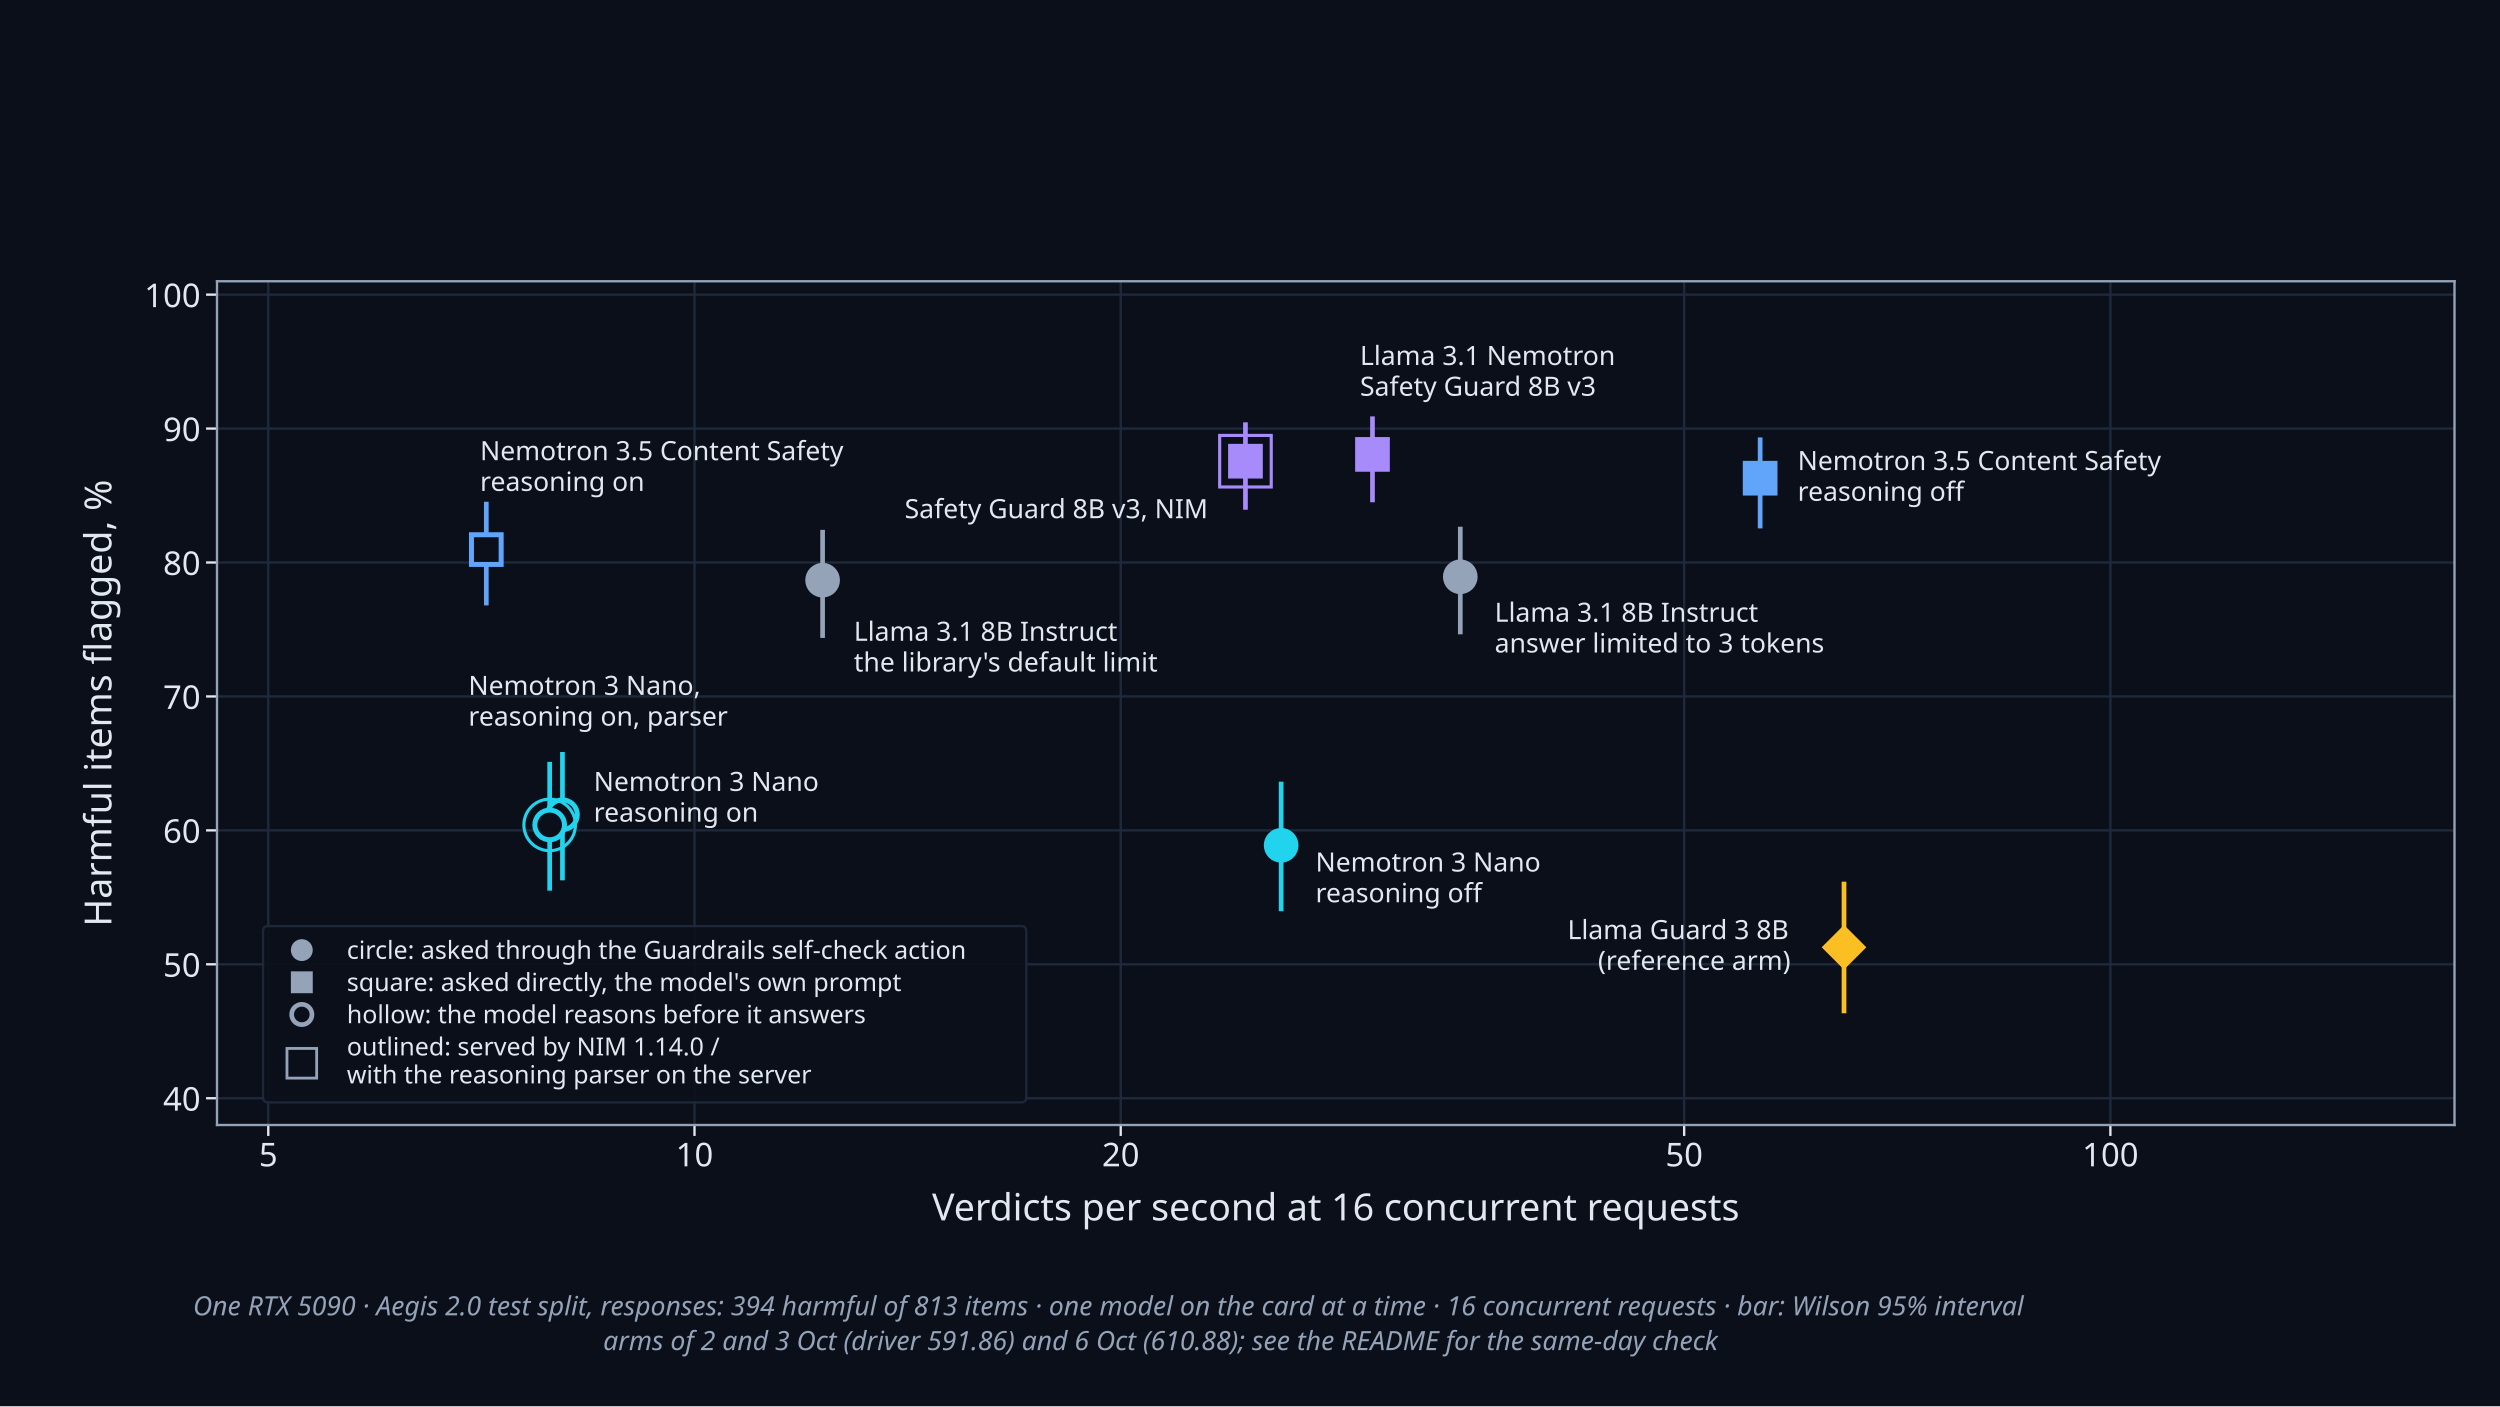
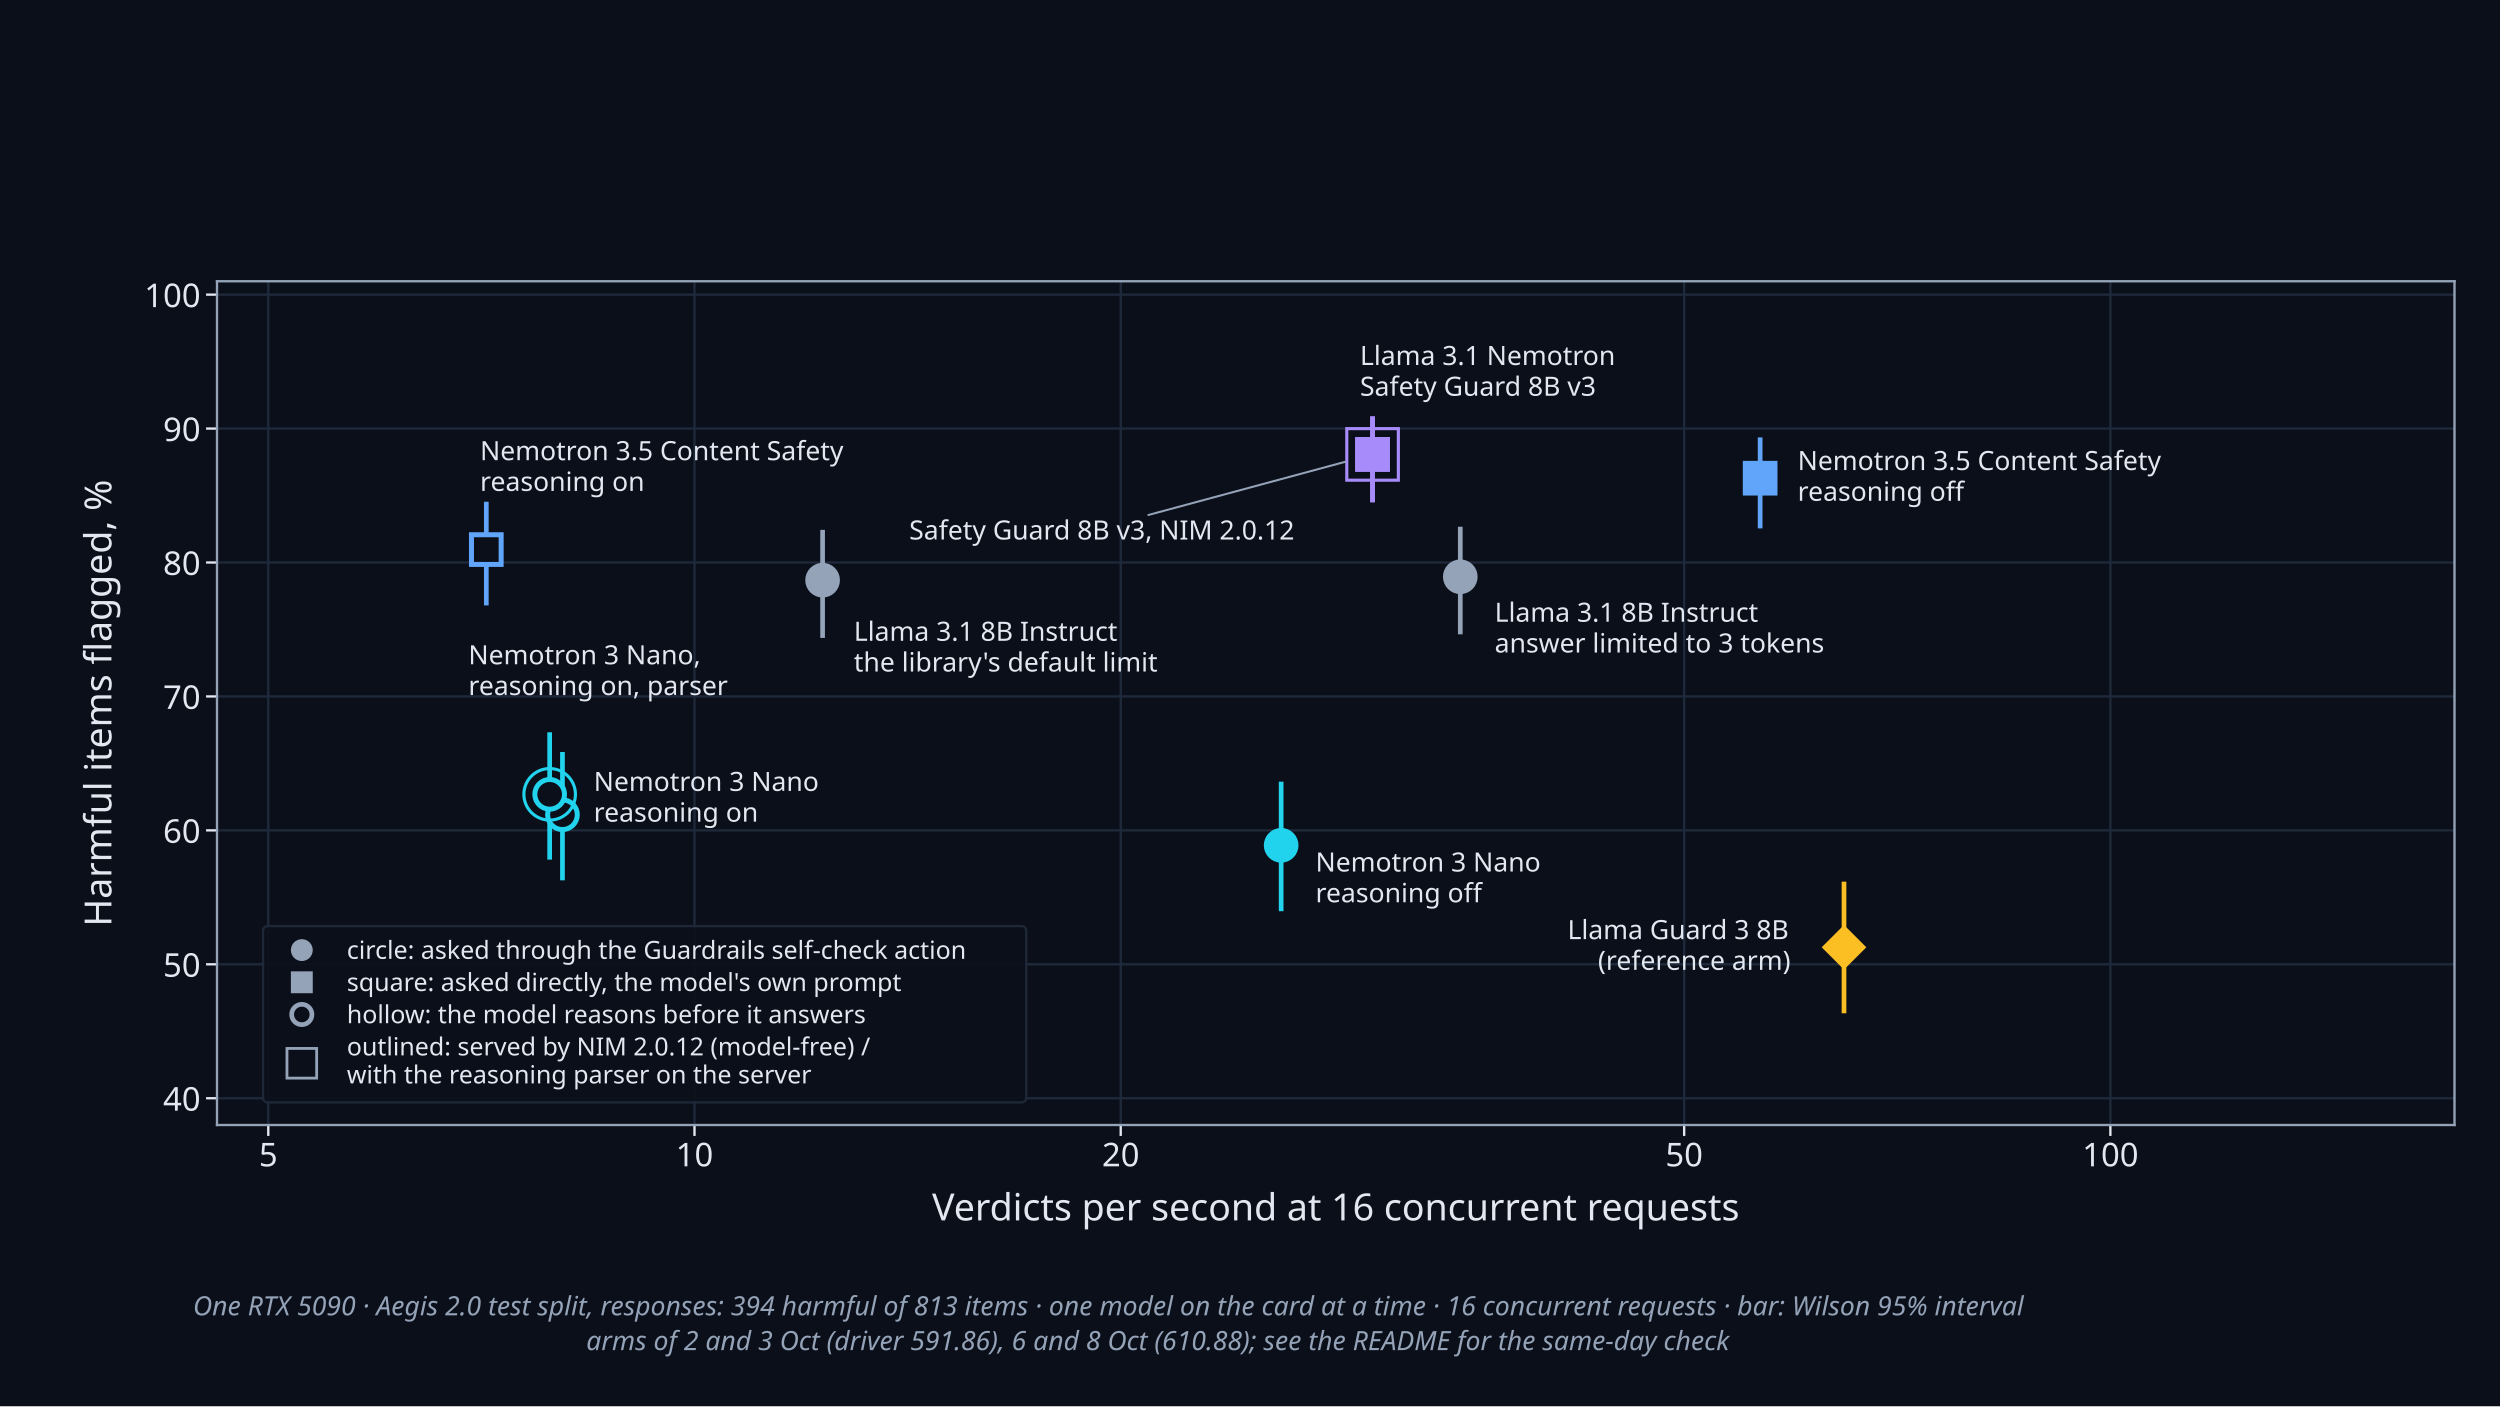
<svg xmlns="http://www.w3.org/2000/svg" xmlns:xlink="http://www.w3.org/1999/xlink" width="1600" height="900" viewBox="0 0 1600 900" version="1.1">
  <defs>
    <style type="text/css">*{stroke-linejoin: round; stroke-linecap: butt}</style>
  </defs>
  <g id="figure_1">
    <g id="patch_1">
      <path d="M 0 900  L 1600 900  L 1600 0  L 0 0  z " style="fill: #0b0f19" />
    </g>
    <g id="axes_1">
      <g id="patch_2">
        <path d="M 138.88 720  L 1570.88 720  L 1570.88 180  L 138.88 180  z " style="fill: #0b0f19" />
      </g>
      <g id="matplotlib.axis_1">
        <g id="xtick_1">
          <g id="line2d_1">
            <path d="M 171.694 720  L 171.694 180  " clip-path="url(#p97b2269379)" style="fill: none; stroke: #1e293b; stroke-width: 1.5; stroke-linecap: square" />
          </g>
          <g id="line2d_2">
            <defs>
              <path id="m43cc0d73b4" d="M 0 0  L 0 7  " style="stroke: #e2e8f0; stroke-width: 1.5" />
            </defs>
            <g>
              <use xlink:href="#m43cc0d73b4" x="171.694" y="720" style="fill: #e2e8f0; stroke: #e2e8f0; stroke-width: 1.5" />
            </g>
          </g>
          <g id="text_1">
            <text style="font-size: 21px; font-family: 'Space Grotesk', sans-serif; text-anchor: middle; fill: #e2e8f0" x="171.694" y="746.457" transform="rotate(-0 171.6943 746.4567)">5</text>
          </g>
        </g>
        <g id="xtick_2">
          <g id="line2d_3">
            <path d="M 444.478 720  L 444.478 180  " clip-path="url(#p97b2269379)" style="fill: none; stroke: #1e293b; stroke-width: 1.5; stroke-linecap: square" />
          </g>
          <g id="line2d_4">
            <g>
              <use xlink:href="#m43cc0d73b4" x="444.478" y="720" style="fill: #e2e8f0; stroke: #e2e8f0; stroke-width: 1.5" />
            </g>
          </g>
          <g id="text_2">
            <text style="font-size: 21px; font-family: 'Space Grotesk', sans-serif; text-anchor: middle; fill: #e2e8f0" x="444.478" y="746.457" transform="rotate(-0 444.4782 746.4567)">10</text>
          </g>
        </g>
        <g id="xtick_3">
          <g id="line2d_5">
            <path d="M 717.262 720  L 717.262 180  " clip-path="url(#p97b2269379)" style="fill: none; stroke: #1e293b; stroke-width: 1.5; stroke-linecap: square" />
          </g>
          <g id="line2d_6">
            <g>
              <use xlink:href="#m43cc0d73b4" x="717.262" y="720" style="fill: #e2e8f0; stroke: #e2e8f0; stroke-width: 1.5" />
            </g>
          </g>
          <g id="text_3">
            <text style="font-size: 21px; font-family: 'Space Grotesk', sans-serif; text-anchor: middle; fill: #e2e8f0" x="717.262" y="746.457" transform="rotate(-0 717.2621 746.4567)">20</text>
          </g>
        </g>
        <g id="xtick_4">
          <g id="line2d_7">
            <path d="M 1077.863 720  L 1077.863 180  " clip-path="url(#p97b2269379)" style="fill: none; stroke: #1e293b; stroke-width: 1.5; stroke-linecap: square" />
          </g>
          <g id="line2d_8">
            <g>
              <use xlink:href="#m43cc0d73b4" x="1077.863" y="720" style="fill: #e2e8f0; stroke: #e2e8f0; stroke-width: 1.5" />
            </g>
          </g>
          <g id="text_4">
            <text style="font-size: 21px; font-family: 'Space Grotesk', sans-serif; text-anchor: middle; fill: #e2e8f0" x="1077.863" y="746.457" transform="rotate(-0 1077.863 746.4567)">50</text>
          </g>
        </g>
        <g id="xtick_5">
          <g id="line2d_9">
            <path d="M 1350.647 720  L 1350.647 180  " clip-path="url(#p97b2269379)" style="fill: none; stroke: #1e293b; stroke-width: 1.5; stroke-linecap: square" />
          </g>
          <g id="line2d_10">
            <g>
              <use xlink:href="#m43cc0d73b4" x="1350.647" y="720" style="fill: #e2e8f0; stroke: #e2e8f0; stroke-width: 1.5" />
            </g>
          </g>
          <g id="text_5">
            <text style="font-size: 21px; font-family: 'Space Grotesk', sans-serif; text-anchor: middle; fill: #e2e8f0" x="1350.647" y="746.457" transform="rotate(-0 1350.647 746.4567)">100</text>
          </g>
        </g>
        <g id="text_6">
          <text style="font-size: 24px; font-family: 'Space Grotesk', sans-serif; text-anchor: middle; fill: #e2e8f0" x="854.88" y="781.06" transform="rotate(-0 854.88 781.0603)">Verdicts per second at 16 concurrent requests</text>
        </g>
      </g>
      <g id="matplotlib.axis_2">
        <g id="ytick_1">
          <g id="line2d_11">
            <path d="M 138.88 702.857  L 1570.88 702.857  " clip-path="url(#p97b2269379)" style="fill: none; stroke: #1e293b; stroke-width: 1.5; stroke-linecap: square" />
          </g>
          <g id="line2d_12">
            <defs>
              <path id="mf7e3c750fd" d="M 0 0  L -7 0  " style="stroke: #e2e8f0; stroke-width: 1.5" />
            </defs>
            <g>
              <use xlink:href="#mf7e3c750fd" x="138.88" y="702.857" style="fill: #e2e8f0; stroke: #e2e8f0; stroke-width: 1.5" />
            </g>
          </g>
          <g id="text_7">
            <text style="font-size: 21px; font-family: 'Space Grotesk', sans-serif; text-anchor: end; fill: #e2e8f0" x="128.38" y="710.836" transform="rotate(-0 128.38 710.8355)">40</text>
          </g>
        </g>
        <g id="ytick_2">
          <g id="line2d_13">
            <path d="M 138.88 617.143  L 1570.88 617.143  " clip-path="url(#p97b2269379)" style="fill: none; stroke: #1e293b; stroke-width: 1.5; stroke-linecap: square" />
          </g>
          <g id="line2d_14">
            <g>
              <use xlink:href="#mf7e3c750fd" x="138.88" y="617.143" style="fill: #e2e8f0; stroke: #e2e8f0; stroke-width: 1.5" />
            </g>
          </g>
          <g id="text_8">
            <text style="font-size: 21px; font-family: 'Space Grotesk', sans-serif; text-anchor: end; fill: #e2e8f0" x="128.38" y="625.121" transform="rotate(-0 128.38 625.1212)">50</text>
          </g>
        </g>
        <g id="ytick_3">
          <g id="line2d_15">
            <path d="M 138.88 531.429  L 1570.88 531.429  " clip-path="url(#p97b2269379)" style="fill: none; stroke: #1e293b; stroke-width: 1.5; stroke-linecap: square" />
          </g>
          <g id="line2d_16">
            <g>
              <use xlink:href="#mf7e3c750fd" x="138.88" y="531.429" style="fill: #e2e8f0; stroke: #e2e8f0; stroke-width: 1.5" />
            </g>
          </g>
          <g id="text_9">
            <text style="font-size: 21px; font-family: 'Space Grotesk', sans-serif; text-anchor: end; fill: #e2e8f0" x="128.38" y="539.407" transform="rotate(-0 128.38 539.4069)">60</text>
          </g>
        </g>
        <g id="ytick_4">
          <g id="line2d_17">
            <path d="M 138.88 445.714  L 1570.88 445.714  " clip-path="url(#p97b2269379)" style="fill: none; stroke: #1e293b; stroke-width: 1.5; stroke-linecap: square" />
          </g>
          <g id="line2d_18">
            <g>
              <use xlink:href="#mf7e3c750fd" x="138.88" y="445.714" style="fill: #e2e8f0; stroke: #e2e8f0; stroke-width: 1.5" />
            </g>
          </g>
          <g id="text_10">
            <text style="font-size: 21px; font-family: 'Space Grotesk', sans-serif; text-anchor: end; fill: #e2e8f0" x="128.38" y="453.693" transform="rotate(-0 128.38 453.6926)">70</text>
          </g>
        </g>
        <g id="ytick_5">
          <g id="line2d_19">
            <path d="M 138.88 360  L 1570.88 360  " clip-path="url(#p97b2269379)" style="fill: none; stroke: #1e293b; stroke-width: 1.5; stroke-linecap: square" />
          </g>
          <g id="line2d_20">
            <g>
              <use xlink:href="#mf7e3c750fd" x="138.88" y="360" style="fill: #e2e8f0; stroke: #e2e8f0; stroke-width: 1.5" />
            </g>
          </g>
          <g id="text_11">
            <text style="font-size: 21px; font-family: 'Space Grotesk', sans-serif; text-anchor: end; fill: #e2e8f0" x="128.38" y="367.978" transform="rotate(-0 128.38 367.9784)">80</text>
          </g>
        </g>
        <g id="ytick_6">
          <g id="line2d_21">
            <path d="M 138.88 274.286  L 1570.88 274.286  " clip-path="url(#p97b2269379)" style="fill: none; stroke: #1e293b; stroke-width: 1.5; stroke-linecap: square" />
          </g>
          <g id="line2d_22">
            <g>
              <use xlink:href="#mf7e3c750fd" x="138.88" y="274.286" style="fill: #e2e8f0; stroke: #e2e8f0; stroke-width: 1.5" />
            </g>
          </g>
          <g id="text_12">
            <text style="font-size: 21px; font-family: 'Space Grotesk', sans-serif; text-anchor: end; fill: #e2e8f0" x="128.38" y="282.264" transform="rotate(-0 128.38 282.2641)">90</text>
          </g>
        </g>
        <g id="ytick_7">
          <g id="line2d_23">
            <path d="M 138.88 188.571  L 1570.88 188.571  " clip-path="url(#p97b2269379)" style="fill: none; stroke: #1e293b; stroke-width: 1.5; stroke-linecap: square" />
          </g>
          <g id="line2d_24">
            <g>
              <use xlink:href="#mf7e3c750fd" x="138.88" y="188.571" style="fill: #e2e8f0; stroke: #e2e8f0; stroke-width: 1.5" />
            </g>
          </g>
          <g id="text_13">
            <text style="font-size: 21px; font-family: 'Space Grotesk', sans-serif; text-anchor: end; fill: #e2e8f0" x="128.38" y="196.55" transform="rotate(-0 128.38 196.5498)">100</text>
          </g>
        </g>
        <g id="text_14">
          <text style="font-size: 24px; font-family: 'Space Grotesk', sans-serif; text-anchor: middle; fill: #e2e8f0" x="71.305" y="450" transform="rotate(-90 71.305 450)">Harmful items flagged, %</text>
        </g>
      </g>
      <g id="line2d_25">
        <path d="M 934.585 405.961  L 934.585 337.103  " clip-path="url(#p97b2269379)" style="fill: none; stroke: #94a3b8; stroke-width: 3" />
      </g>
      <g id="line2d_26">
        <path d="M 526.463 408.264  L 526.463 339.109  " clip-path="url(#p97b2269379)" style="fill: none; stroke: #94a3b8; stroke-width: 3" />
      </g>
      <g id="line2d_27">
        <path d="M 359.975 563.405  L 359.975 481.286  " clip-path="url(#p97b2269379)" style="fill: none; stroke: #22d3ee; stroke-width: 3" />
      </g>
      <g id="line2d_28">
        <path d="M 819.938 583.185  L 819.938 500.286  " clip-path="url(#p97b2269379)" style="fill: none; stroke: #22d3ee; stroke-width: 3" />
      </g>
      <g id="line2d_29">
        <path d="M 1126.491 338.173  L 1126.491 279.931  " clip-path="url(#p97b2269379)" style="fill: none; stroke: #60a5fa; stroke-width: 3" />
      </g>
      <g id="line2d_30">
        <path d="M 311.236 387.461  L 311.236 321.131  " clip-path="url(#p97b2269379)" style="fill: none; stroke: #60a5fa; stroke-width: 3" />
      </g>
      <g id="line2d_31">
        <path d="M 878.387 321.452  L 878.387 266.489  " clip-path="url(#p97b2269379)" style="fill: none; stroke: #a78bfa; stroke-width: 3" />
      </g>
      <g id="line2d_32">
        <path d="M 1180.162 648.47  L 1180.162 564.271  " clip-path="url(#p97b2269379)" style="fill: none; stroke: #fbbf24; stroke-width: 3" />
      </g>
      <g id="line2d_33">
-         <path d="M 797.089 326.247  L 797.089 270.312  " clip-path="url(#p97b2269379)" style="fill: none; stroke: #a78bfa; stroke-width: 3" />
+         <path d="M 351.785 550.166  L 351.785 468.671  " clip-path="url(#p97b2269379)" style="fill: none; stroke: #22d3ee; stroke-width: 3" />
      </g>
      <g id="line2d_34">
-         <path d="M 351.785 570.009  L 351.785 487.609  " clip-path="url(#p97b2269379)" style="fill: none; stroke: #22d3ee; stroke-width: 3" />
+         <path d="M 878.446 321.452  L 878.446 266.489  " clip-path="url(#p97b2269379)" style="fill: none; stroke: #a78bfa; stroke-width: 3" />
      </g>
      <g id="patch_3">
        <path d="M 138.88 720  L 138.88 180  " style="fill: none; stroke: #94a3b8; stroke-width: 1.5; stroke-linejoin: miter; stroke-linecap: square" />
      </g>
      <g id="patch_4">
        <path d="M 1570.88 720  L 1570.88 180  " style="fill: none; stroke: #94a3b8; stroke-width: 1.5; stroke-linejoin: miter; stroke-linecap: square" />
      </g>
      <g id="patch_5">
        <path d="M 138.88 720  L 1570.88 720  " style="fill: none; stroke: #94a3b8; stroke-width: 1.5; stroke-linejoin: miter; stroke-linecap: square" />
      </g>
      <g id="patch_6">
        <path d="M 138.88 180  L 1570.88 180  " style="fill: none; stroke: #94a3b8; stroke-width: 1.5; stroke-linejoin: miter; stroke-linecap: square" />
      </g>
      <g id="line2d_35">
        <defs>
          <path id="m9d87c7599b" d="M 0 9.5  C 2.519 9.5 4.936 8.499 6.718 6.718  C 8.499 4.936 9.5 2.519 9.5 0  C 9.5 -2.519 8.499 -4.936 6.718 -6.718  C 4.936 -8.499 2.519 -9.5 0 -9.5  C -2.519 -9.5 -4.936 -8.499 -6.718 -6.718  C -8.499 -4.936 -9.5 -2.519 -9.5 0  C -9.5 2.519 -8.499 4.936 -6.718 6.718  C -4.936 8.499 -2.519 9.5 0 9.5  z " style="stroke: #94a3b8; stroke-width: 3.2" />
        </defs>
        <g clip-path="url(#p97b2269379)">
          <use xlink:href="#m9d87c7599b" x="934.585" y="369.137" style="fill: #94a3b8; stroke: #94a3b8; stroke-width: 3.2" />
        </g>
      </g>
      <g id="text_15">
        <text style="font-size: 17px; font-family: 'Space Grotesk', sans-serif; fill: #e2e8f0" transform="translate(956.5849 397.9194)">Llama 3.1 8B Instruct</text>
        <text style="font-size: 17px; font-family: 'Space Grotesk', sans-serif; fill: #e2e8f0" transform="translate(956.5849 417.6016)">answer limited to 3 tokens</text>
      </g>
      <g id="line2d_36">
        <g clip-path="url(#p97b2269379)">
          <use xlink:href="#m9d87c7599b" x="526.463" y="371.313" style="fill: #94a3b8; stroke: #94a3b8; stroke-width: 3.2" />
        </g>
      </g>
      <g id="text_16">
        <text style="font-size: 17px; font-family: 'Space Grotesk', sans-serif; fill: #e2e8f0" transform="translate(546.4631 410.0949)">Llama 3.1 8B Instruct</text>
        <text style="font-size: 17px; font-family: 'Space Grotesk', sans-serif; fill: #e2e8f0" transform="translate(546.4631 429.7771)">the library's default limit</text>
      </g>
      <g id="line2d_37">
        <defs>
          <path id="mc0431d67ab" d="M 0 9.5  C 2.519 9.5 4.936 8.499 6.718 6.718  C 8.499 4.936 9.5 2.519 9.5 0  C 9.5 -2.519 8.499 -4.936 6.718 -6.718  C 4.936 -8.499 2.519 -9.5 0 -9.5  C -2.519 -9.5 -4.936 -8.499 -6.718 -6.718  C -8.499 -4.936 -9.5 -2.519 -9.5 0  C -9.5 2.519 -8.499 4.936 -6.718 6.718  C -4.936 8.499 -2.519 9.5 0 9.5  z " style="stroke: #22d3ee; stroke-width: 3.2" />
        </defs>
        <g clip-path="url(#p97b2269379)">
          <use xlink:href="#mc0431d67ab" x="359.975" y="521.421" style="fill: #0b0f19; stroke: #22d3ee; stroke-width: 3.2" />
        </g>
      </g>
      <g id="text_17">
        <text style="font-size: 17px; font-family: 'Space Grotesk', sans-serif; fill: #e2e8f0" transform="translate(379.9747 506.2037)">Nemotron 3 Nano</text>
        <text style="font-size: 17px; font-family: 'Space Grotesk', sans-serif; fill: #e2e8f0" transform="translate(379.9747 525.8859)">reasoning on</text>
      </g>
      <g id="line2d_38">
        <defs>
          <path id="mebccdd58ef" d="M 0 9.5  C 2.519 9.5 4.936 8.499 6.718 6.718  C 8.499 4.936 9.5 2.519 9.5 0  C 9.5 -2.519 8.499 -4.936 6.718 -6.718  C 4.936 -8.499 2.519 -9.5 0 -9.5  C -2.519 -9.5 -4.936 -8.499 -6.718 -6.718  C -8.499 -4.936 -9.5 -2.519 -9.5 0  C -9.5 2.519 -8.499 4.936 -6.718 6.718  C -4.936 8.499 -2.519 9.5 0 9.5  z " style="stroke: #22d3ee; stroke-width: 3.2" />
        </defs>
        <g clip-path="url(#p97b2269379)">
          <use xlink:href="#mebccdd58ef" x="819.938" y="541.001" style="fill: #22d3ee; stroke: #22d3ee; stroke-width: 3.2" />
        </g>
      </g>
      <g id="text_18">
        <text style="font-size: 17px; font-family: 'Space Grotesk', sans-serif; fill: #e2e8f0" transform="translate(841.9383 557.7831)">Nemotron 3 Nano</text>
        <text style="font-size: 17px; font-family: 'Space Grotesk', sans-serif; fill: #e2e8f0" transform="translate(841.9383 577.4653)">reasoning off</text>
      </g>
      <g id="line2d_39">
        <defs>
          <path id="m518bb4d408" d="M -9.5 9.5  L 9.5 9.5  L 9.5 -9.5  L -9.5 -9.5  z " style="stroke: #60a5fa; stroke-width: 3.2; stroke-linejoin: miter" />
        </defs>
        <g clip-path="url(#p97b2269379)">
          <use xlink:href="#m518bb4d408" x="1126.491" y="306.048" style="fill: #60a5fa; stroke: #60a5fa; stroke-width: 3.2; stroke-linejoin: miter" />
        </g>
      </g>
      <g id="text_19">
        <text style="font-size: 17px; font-family: 'Space Grotesk', sans-serif; fill: #e2e8f0" transform="translate(1150.491 300.8302)">Nemotron 3.5 Content Safety</text>
        <text style="font-size: 17px; font-family: 'Space Grotesk', sans-serif; fill: #e2e8f0" transform="translate(1150.491 320.5124)">reasoning off</text>
      </g>
      <g id="line2d_40">
        <defs>
          <path id="m0709bcf108" d="M -9.5 9.5  L 9.5 9.5  L 9.5 -9.5  L -9.5 -9.5  z " style="stroke: #60a5fa; stroke-width: 3.2; stroke-linejoin: miter" />
        </defs>
        <g clip-path="url(#p97b2269379)">
          <use xlink:href="#m0709bcf108" x="311.236" y="351.733" style="fill: #0b0f19; stroke: #60a5fa; stroke-width: 3.2; stroke-linejoin: miter" />
        </g>
      </g>
      <g id="text_20">
        <text style="font-size: 17px; font-family: 'Space Grotesk', sans-serif; fill: #e2e8f0" transform="translate(307.2361 294.5155)">Nemotron 3.5 Content Safety</text>
        <text style="font-size: 17px; font-family: 'Space Grotesk', sans-serif; fill: #e2e8f0" transform="translate(307.2361 314.1977)">reasoning on</text>
      </g>
      <g id="line2d_41">
        <defs>
          <path id="m5f382185e4" d="M -9.5 9.5  L 9.5 9.5  L 9.5 -9.5  L -9.5 -9.5  z " style="stroke: #a78bfa; stroke-width: 3.2; stroke-linejoin: miter" />
        </defs>
        <g clip-path="url(#p97b2269379)">
          <use xlink:href="#m5f382185e4" x="878.387" y="290.819" style="fill: #a78bfa; stroke: #a78bfa; stroke-width: 3.2; stroke-linejoin: miter" />
        </g>
      </g>
      <g id="text_21">
        <text style="font-size: 17px; font-family: 'Space Grotesk', sans-serif; fill: #e2e8f0" transform="translate(870.3873 233.6018)">Llama 3.1 Nemotron</text>
        <text style="font-size: 17px; font-family: 'Space Grotesk', sans-serif; fill: #e2e8f0" transform="translate(870.3873 253.284)">Safety Guard 8B v3</text>
      </g>
      <g id="line2d_42">
        <defs>
          <path id="m1caae29701" d="M 0 12.021  L 12.021 0  L 0 -12.021  L -12.021 0  z " style="stroke: #fbbf24; stroke-width: 3.2; stroke-linejoin: miter" />
        </defs>
        <g clip-path="url(#p97b2269379)">
          <use xlink:href="#m1caae29701" x="1180.162" y="606.265" style="fill: #fbbf24; stroke: #fbbf24; stroke-width: 3.2; stroke-linejoin: miter" />
        </g>
      </g>
      <g id="text_22">
        <text style="font-size: 17px; font-family: 'Space Grotesk', sans-serif; fill: #e2e8f0" transform="translate(1003.221 601.0478)">Llama Guard 3 8B</text>
        <text style="font-size: 17px; font-family: 'Space Grotesk', sans-serif; fill: #e2e8f0" transform="translate(1022.667 620.7299)">(reference arm)</text>
      </g>
      <g id="line2d_43">
        <g clip-path="url(#p97b2269379)">
-           <use xlink:href="#m5f382185e4" x="797.089" y="295.17" style="fill: #a78bfa; stroke: #a78bfa; stroke-width: 3.2; stroke-linejoin: miter" />
+           <use xlink:href="#mc0431d67ab" x="351.785" y="508.368" style="fill: #0b0f19; stroke: #22d3ee; stroke-width: 3.2" />
        </g>
      </g>
      <g id="line2d_44">
        <defs>
+           <path id="m205d1415a5" d="M 0 16.5  C 4.376 16.5 8.573 14.761 11.667 11.667  C 14.761 8.573 16.5 4.376 16.5 0  C 16.5 -4.376 14.761 -8.573 11.667 -11.667  C 8.573 -14.761 4.376 -16.5 0 -16.5  C -4.376 -16.5 -8.573 -14.761 -11.667 -11.667  C -14.761 -8.573 -16.5 -4.376 -16.5 0  C -16.5 4.376 -14.761 8.573 -11.667 11.667  C -8.573 14.761 -4.376 16.5 0 16.5  z " style="stroke: #22d3ee; stroke-width: 2" />
+         </defs>
+         <g clip-path="url(#p97b2269379)">
+           <use xlink:href="#m205d1415a5" x="351.785" y="508.368" style="fill-opacity: 0; stroke: #22d3ee; stroke-width: 2" />
+         </g>
+       </g>
+       <g id="text_23">
+         <text style="font-size: 17px; font-family: 'Space Grotesk', sans-serif; fill: #e2e8f0" transform="translate(299.7853 425.1508)">Nemotron 3 Nano,</text>
+         <text style="font-size: 17px; font-family: 'Space Grotesk', sans-serif; fill: #e2e8f0" transform="translate(299.7853 444.8329)">reasoning on, parser</text>
+       </g>
+       <g id="line2d_45">
+         <g clip-path="url(#p97b2269379)">
+           <use xlink:href="#m5f382185e4" x="878.446" y="290.819" style="fill: #a78bfa; stroke: #a78bfa; stroke-width: 3.2; stroke-linejoin: miter" />
+         </g>
+       </g>
+       <g id="line2d_46">
+         <defs>
          <path id="mfc89ad89e7" d="M -16.5 16.5  L 16.5 16.5  L 16.5 -16.5  L -16.5 -16.5  z " style="stroke: #a78bfa; stroke-width: 2; stroke-linejoin: miter" />
        </defs>
        <g clip-path="url(#p97b2269379)">
-           <use xlink:href="#mfc89ad89e7" x="797.089" y="295.17" style="fill-opacity: 0; stroke: #a78bfa; stroke-width: 2; stroke-linejoin: miter" />
-         </g>
-       </g>
-       <g id="text_23">
-         <text style="font-size: 17px; font-family: 'Space Grotesk', sans-serif; text-anchor: end; fill: #e2e8f0" x="773.089" y="331.635" transform="rotate(-0 773.0888 331.6349)">Safety Guard 8B v3, NIM</text>
-       </g>
-       <g id="line2d_45">
-         <g clip-path="url(#p97b2269379)">
-           <use xlink:href="#mc0431d67ab" x="351.785" y="527.948" style="fill: #0b0f19; stroke: #22d3ee; stroke-width: 3.2" />
-         </g>
-       </g>
-       <g id="line2d_46">
-         <defs>
-           <path id="m205d1415a5" d="M 0 16.5  C 4.376 16.5 8.573 14.761 11.667 11.667  C 14.761 8.573 16.5 4.376 16.5 0  C 16.5 -4.376 14.761 -8.573 11.667 -11.667  C 8.573 -14.761 4.376 -16.5 0 -16.5  C -4.376 -16.5 -8.573 -14.761 -11.667 -11.667  C -14.761 -8.573 -16.5 -4.376 -16.5 0  C -16.5 4.376 -14.761 8.573 -11.667 11.667  C -8.573 14.761 -4.376 16.5 0 16.5  z " style="stroke: #22d3ee; stroke-width: 2" />
-         </defs>
-         <g clip-path="url(#p97b2269379)">
-           <use xlink:href="#m205d1415a5" x="351.785" y="527.948" style="fill-opacity: 0; stroke: #22d3ee; stroke-width: 2" />
-         </g>
+           <use xlink:href="#mfc89ad89e7" x="878.446" y="290.819" style="fill-opacity: 0; stroke: #a78bfa; stroke-width: 2; stroke-linejoin: miter" />
+         </g>
+       </g>
+       <g id="patch_7">
+         <path d="M 734.961 329.583  Q 798.013 312.549 861.066 295.515  " style="fill: none; stroke: #94a3b8; stroke-width: 1.3; stroke-linecap: round" />
      </g>
      <g id="text_24">
-         <text style="font-size: 17px; font-family: 'Space Grotesk', sans-serif; fill: #e2e8f0" transform="translate(299.7853 444.7302)">Nemotron 3 Nano,</text>
-         <text style="font-size: 17px; font-family: 'Space Grotesk', sans-serif; fill: #e2e8f0" transform="translate(299.7853 464.4123)">reasoning on, parser</text>
+         <text style="font-size: 17px; font-family: 'Space Grotesk', sans-serif; text-anchor: end; fill: #e2e8f0" x="828.446" y="345.284" transform="rotate(-0 828.4456 345.284)">Safety Guard 8B v3, NIM 2.0.12</text>
      </g>
      <g id="legend_1">
-         <g id="patch_7">
+         <g id="patch_8">
          <path d="M 171.56 705.52  L 653.6 705.52  Q 656.8 705.52 656.8 702.32  L 656.8 595.904  Q 656.8 592.703 653.6 592.703  L 171.56 592.703  Q 168.36 592.703 168.36 595.904  L 168.36 702.32  Q 168.36 705.52 171.56 705.52  z " style="fill: #0b0f19; opacity: 0.92; stroke: #1e293b; stroke-width: 1.5; stroke-linejoin: miter" />
        </g>
        <g id="line2d_47">
          <defs>
            <path id="m031a6bbb39" d="M 0 6.5  C 1.724 6.5 3.377 5.815 4.596 4.596  C 5.815 3.377 6.5 1.724 6.5 0  C 6.5 -1.724 5.815 -3.377 4.596 -4.596  C 3.377 -5.815 1.724 -6.5 0 -6.5  C -1.724 -6.5 -3.377 -5.815 -4.596 -4.596  C -5.815 -3.377 -6.5 -1.724 -6.5 0  C -6.5 1.724 -5.815 3.377 -4.596 4.596  C -3.377 5.815 -1.724 6.5 0 6.5  z " style="stroke: #94a3b8" />
          </defs>
          <g>
            <use xlink:href="#m031a6bbb39" x="193.16" y="608.061" style="fill: #94a3b8; stroke: #94a3b8" />
          </g>
        </g>
        <g id="text_25">
          <text style="font-size: 16px; font-family: 'Space Grotesk', sans-serif; text-anchor: start; fill: #e2e8f0" x="221.96" y="613.661" transform="rotate(-0 221.96 613.661)">circle: asked through the Guardrails self-check action</text>
        </g>
        <g id="line2d_48">
          <defs>
            <path id="m6cb2d2e30e" d="M -6.5 6.5  L 6.5 6.5  L 6.5 -6.5  L -6.5 -6.5  z " style="stroke: #94a3b8; stroke-linejoin: miter" />
          </defs>
          <g>
            <use xlink:href="#m6cb2d2e30e" x="193.16" y="628.666" style="fill: #94a3b8; stroke: #94a3b8; stroke-linejoin: miter" />
          </g>
        </g>
        <g id="text_26">
          <text style="font-size: 16px; font-family: 'Space Grotesk', sans-serif; text-anchor: start; fill: #e2e8f0" x="221.96" y="634.266" transform="rotate(-0 221.96 634.266)">square: asked directly, the model's own prompt</text>
        </g>
        <g id="line2d_49">
          <defs>
            <path id="m05f1c36a5a" d="M 0 6.5  C 1.724 6.5 3.377 5.815 4.596 4.596  C 5.815 3.377 6.5 1.724 6.5 0  C 6.5 -1.724 5.815 -3.377 4.596 -4.596  C 3.377 -5.815 1.724 -6.5 0 -6.5  C -1.724 -6.5 -3.377 -5.815 -4.596 -4.596  C -5.815 -3.377 -6.5 -1.724 -6.5 0  C -6.5 1.724 -5.815 3.377 -4.596 4.596  C -3.377 5.815 -1.724 6.5 0 6.5  z " style="stroke: #94a3b8; stroke-width: 3" />
          </defs>
          <g>
            <use xlink:href="#m05f1c36a5a" x="193.16" y="649.271" style="fill: #0b0f19; stroke: #94a3b8; stroke-width: 3" />
          </g>
        </g>
        <g id="text_27">
          <text style="font-size: 16px; font-family: 'Space Grotesk', sans-serif; text-anchor: start; fill: #e2e8f0" x="221.96" y="654.871" transform="rotate(-0 221.96 654.871)">hollow: the model reasons before it answers</text>
        </g>
        <g id="line2d_50">
          <defs>
            <path id="m2aef00a93d" d="M -9.5 9.5  L 9.5 9.5  L 9.5 -9.5  L -9.5 -9.5  z " style="stroke: #94a3b8; stroke-width: 1.8; stroke-linejoin: miter" />
          </defs>
          <g>
            <use xlink:href="#m2aef00a93d" x="193.16" y="680.498" style="fill-opacity: 0; stroke: #94a3b8; stroke-width: 1.8; stroke-linejoin: miter" />
          </g>
        </g>
        <g id="text_28">
-           <text style="font-size: 16px; font-family: 'Space Grotesk', sans-serif; fill: #e2e8f0" transform="translate(221.96 675.476)">outlined: served by NIM 1.14.0 /</text>
+           <text style="font-size: 16px; font-family: 'Space Grotesk', sans-serif; fill: #e2e8f0" transform="translate(221.96 675.476)">outlined: served by NIM 2.0.12 (model-free) /</text>
          <text style="font-size: 16px; font-family: 'Space Grotesk', sans-serif; fill: #e2e8f0" transform="translate(221.96 693.3925)">with the reasoning parser on the server</text>
        </g>
      </g>
    </g>
    <g id="text_29">
      <text style="font-style: italic; font-size: 17px; font-family: 'Space Grotesk', sans-serif; fill: #94a3b8" transform="translate(123.5129 841.7989)">One RTX 5090 · Aegis 2.0 test split, responses: 394 harmful of 813 items · one model on the card at a time · 16 concurrent requests · bar: Wilson 95% interval</text>
-       <text style="font-style: italic; font-size: 17px; font-family: 'Space Grotesk', sans-serif; fill: #94a3b8" transform="translate(385.9969 864.0645)">arms of 2 and 3 Oct (driver 591.86) and 6 Oct (610.88); see the README for the same-day check</text>
+       <text style="font-style: italic; font-size: 17px; font-family: 'Space Grotesk', sans-serif; fill: #94a3b8" transform="translate(375.1859 864.0645)">arms of 2 and 3 Oct (driver 591.86), 6 and 8 Oct (610.88); see the README for the same-day check</text>
    </g>
  </g>
  <defs>
    <clipPath id="p97b2269379">
      <rect x="138.88" y="180" width="1432" height="540" />
    </clipPath>
  </defs>
</svg>
